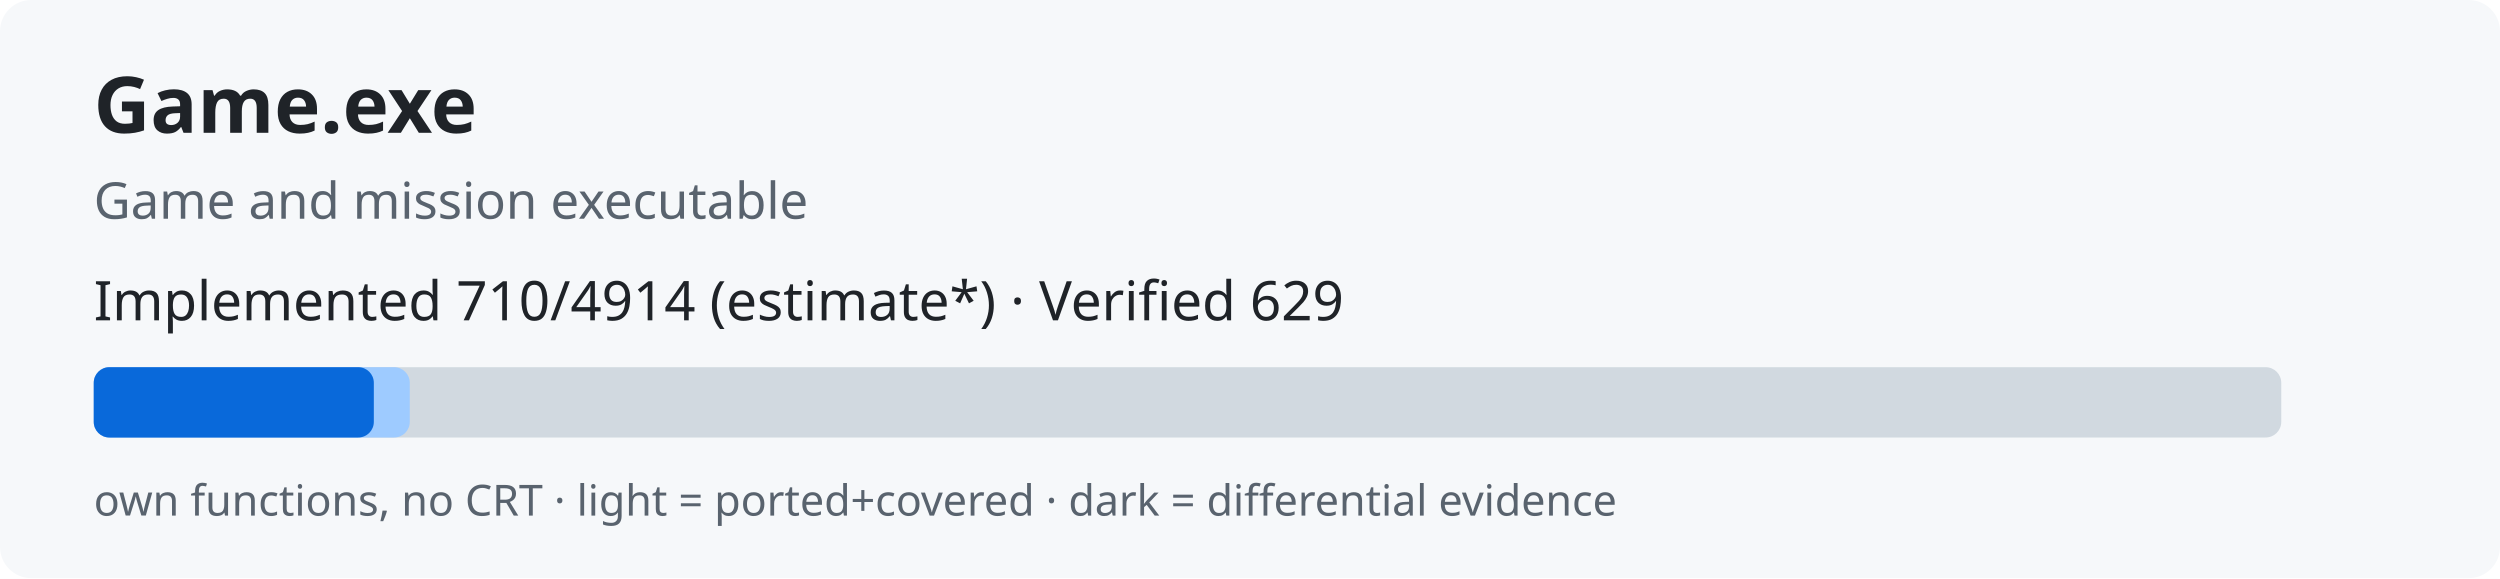
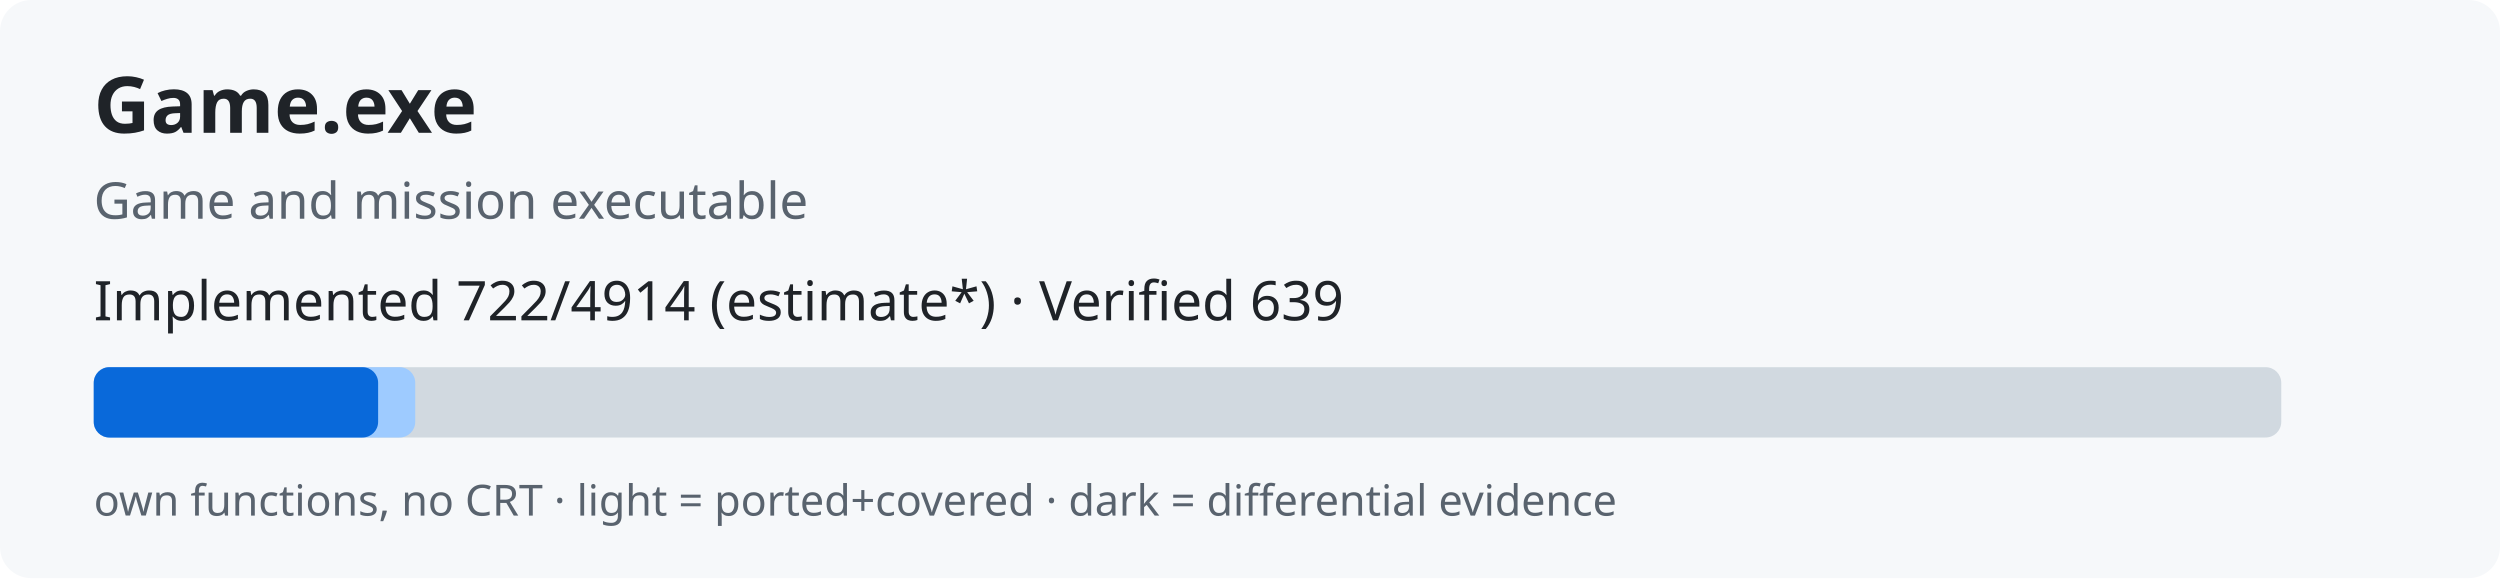
<svg xmlns="http://www.w3.org/2000/svg" width="640" height="148" role="img">
  <rect width="640" height="148" rx="8" fill="#f6f8fa" />
  <text x="24" y="34" font-family="sans-serif" font-size="20" font-weight="bold" fill="#1f2328">Game.exe</text>
  <text x="24" y="56" font-family="sans-serif" font-size="13" fill="#59636e">Game and mission executable</text>
-   <text x="24" y="82" font-family="sans-serif" font-size="14" fill="#1f2328">Implemented 710/4914 (estimate*) · Verified 629</text>
+   <text x="24" y="82" font-family="sans-serif" font-size="14" fill="#1f2328">Implemented 722/4914 (estimate*) · Verified 639</text>
  <rect x="24" y="94" width="560" height="18" rx="4" fill="#d1d9e0" />
-   <rect x="24" y="94" width="80.9" height="18" rx="4" fill="#9ecbff" />
-   <rect x="24" y="94" width="71.7" height="18" rx="4" fill="#0969da" />
+   <rect x="24" y="94" width="82.3" height="18" rx="4" fill="#9ecbff" />
+   <rect x="24" y="94" width="72.8" height="18" rx="4" fill="#0969da" />
  <text x="24" y="132" font-family="sans-serif" font-size="11" fill="#59636e">own functions, no CRT · light = ported+covered · dark = differential evidence</text>
</svg>
